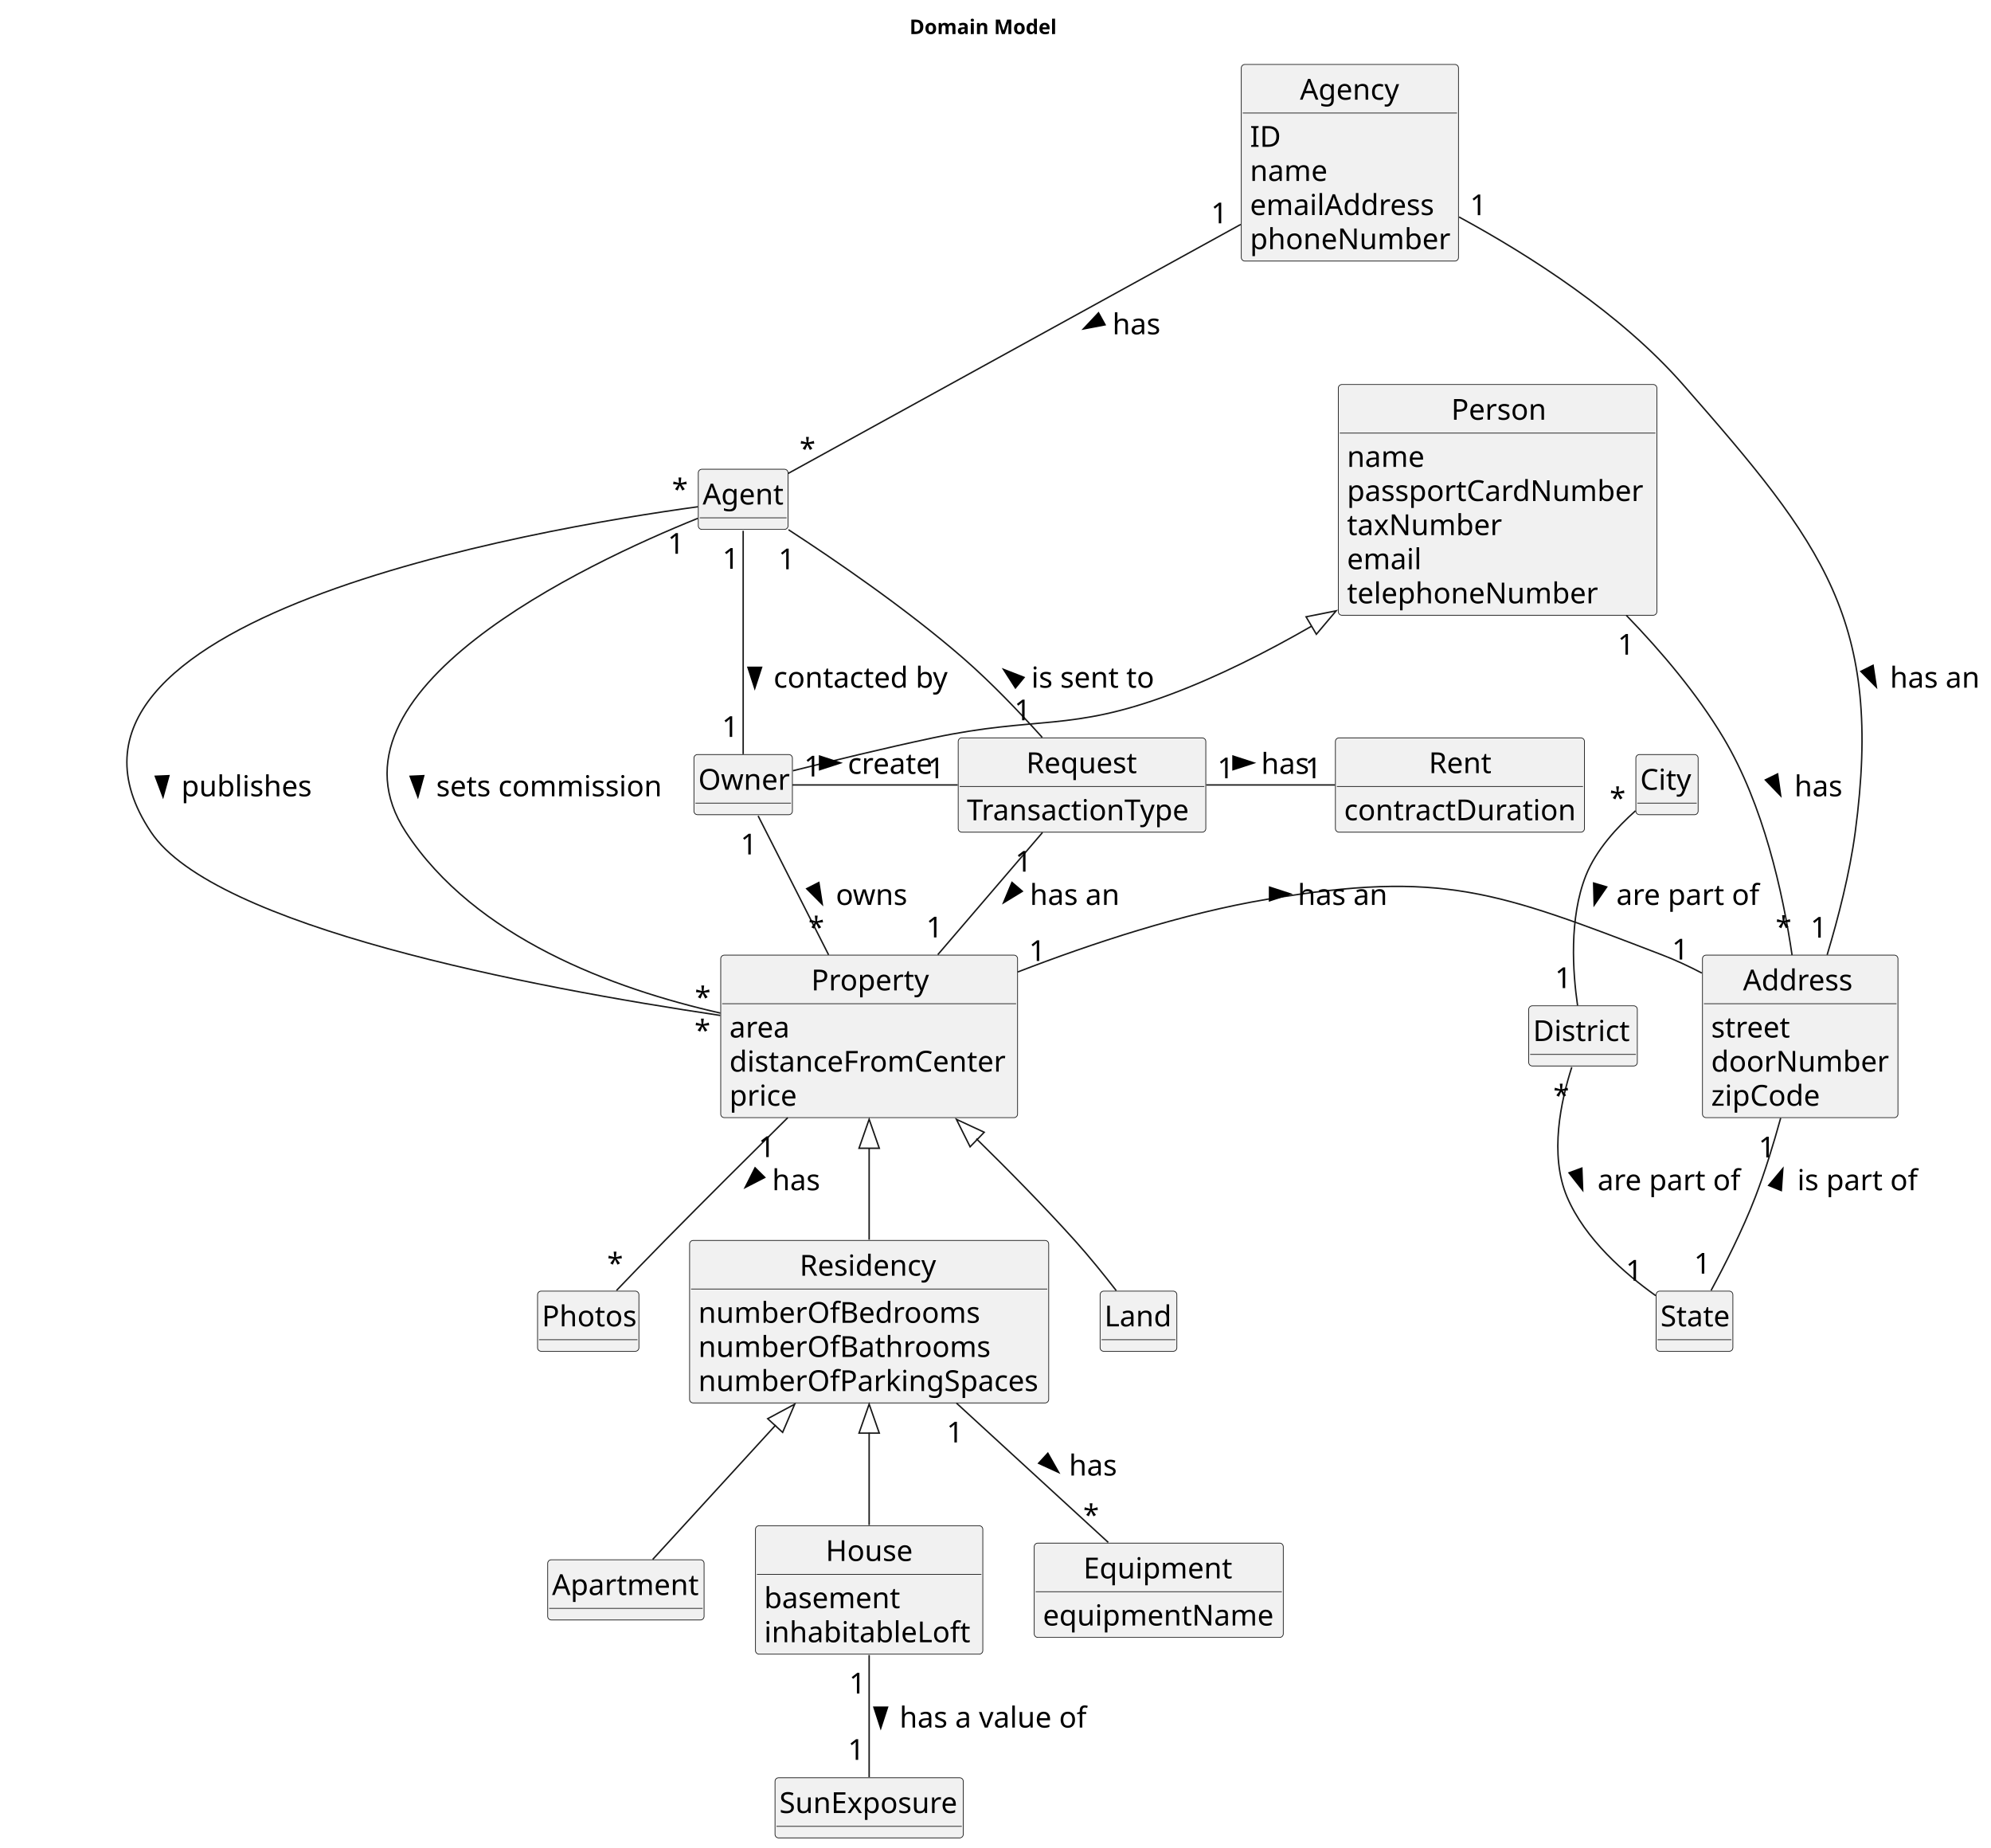
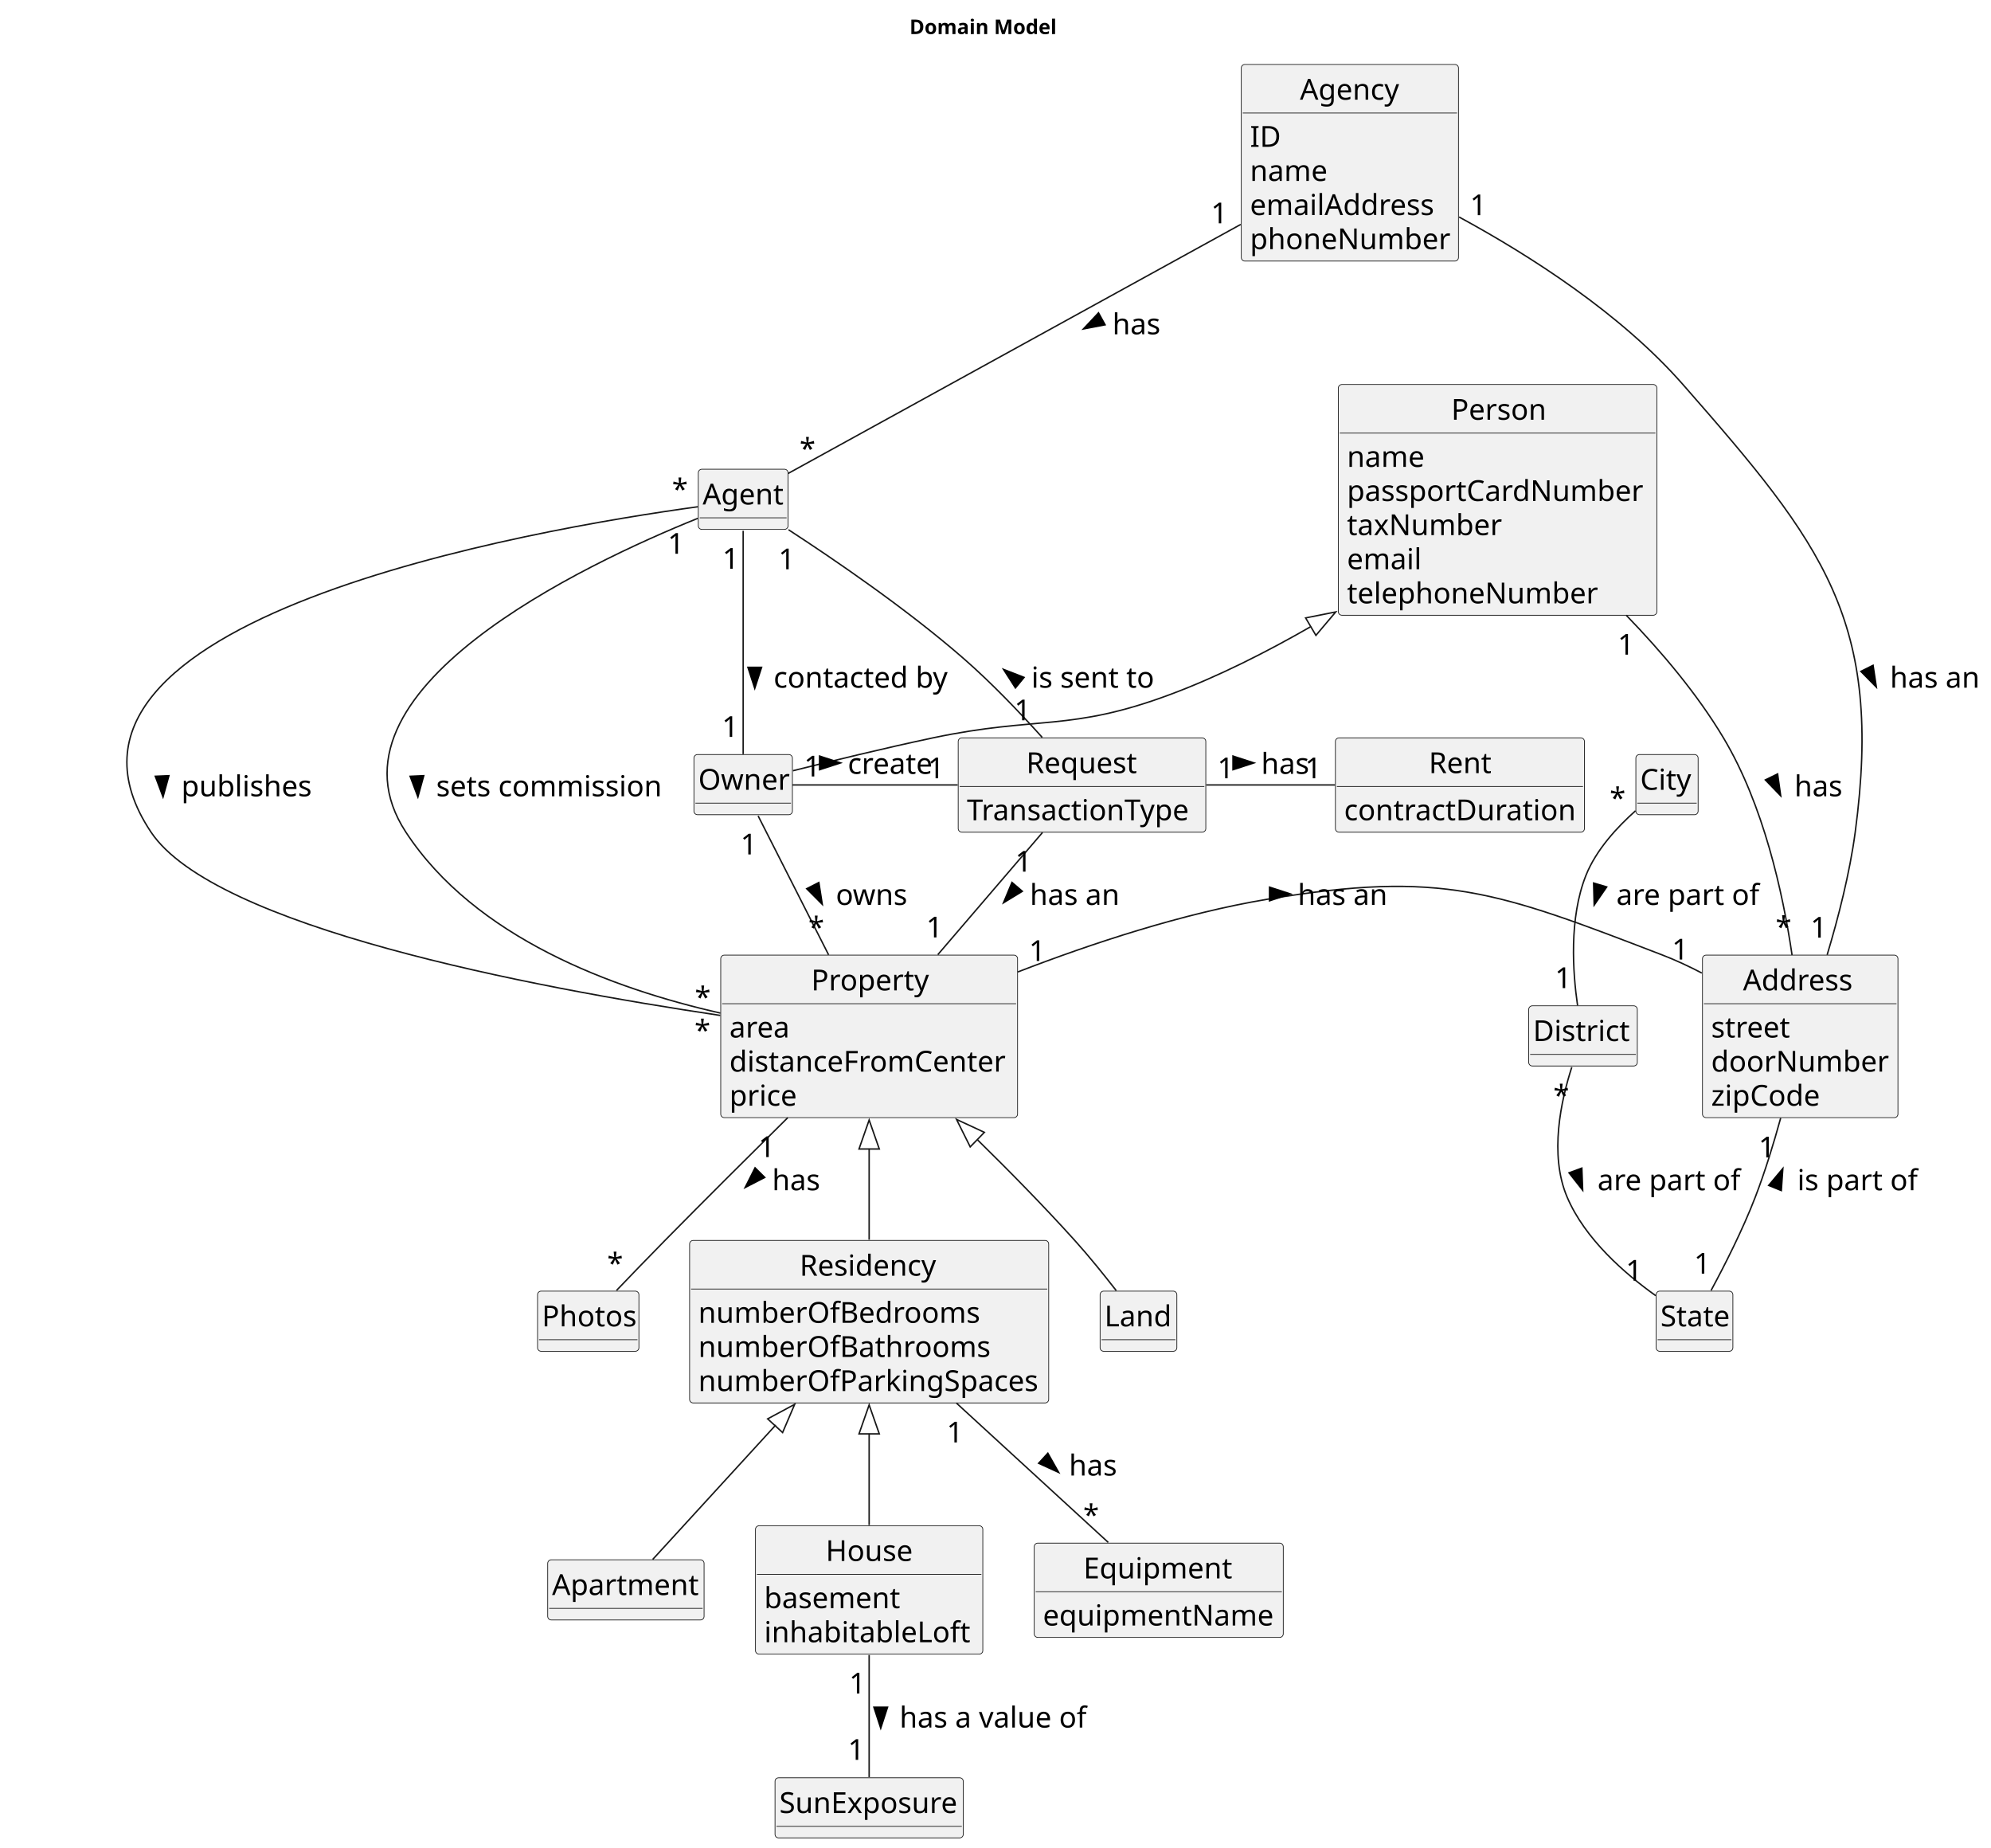
<svg xmlns="http://www.w3.org/2000/svg" contentStyleType="text/css" height="1276px" preserveAspectRatio="none" style="width:1375px;height:1276px;background:#FFFFFF;" version="1.1" viewBox="0 0 1375 1276" width="1375px" zoomAndPan="magnify">
  <defs />
  <g>
    <text fill="#000000" font-family="sans-serif" font-size="14" font-weight="bold" lengthAdjust="spacing" textLength="105" x="628.12" y="23.535">Domain Model</text>
    <g id="elem_Owner">
      <rect codeLine="10" fill="#F1F1F1" height="41.555" id="Owner" rx="2.5" ry="2.5" style="stroke:#181818;stroke-width:0.5;" width="68" x="479.24" y="520.988" />
      <text fill="#000000" font-family="sans-serif" font-size="20" lengthAdjust="spacing" textLength="62" x="482.24" y="545.324">Owner</text>
      <line style="stroke:#181818;stroke-width:0.5;" x1="480.24" x2="546.24" y1="554.543" y2="554.543" />
    </g>
    <g id="elem_Person">
      <rect codeLine="17" fill="#F1F1F1" height="159.328" id="Person" rx="2.5" ry="2.5" style="stroke:#181818;stroke-width:0.5;" width="220" x="924.24" y="265.488" />
      <text fill="#000000" font-family="sans-serif" font-size="20" lengthAdjust="spacing" textLength="64" x="1002.24" y="289.824">Person</text>
      <line style="stroke:#181818;stroke-width:0.5;" x1="925.24" x2="1143.24" y1="299.043" y2="299.043" />
      <text fill="#000000" font-family="sans-serif" font-size="20" lengthAdjust="spacing" textLength="53" x="930.24" y="322.379">name</text>
      <text fill="#000000" font-family="sans-serif" font-size="20" lengthAdjust="spacing" textLength="208" x="930.24" y="345.934">passportCardNumber</text>
      <text fill="#000000" font-family="sans-serif" font-size="20" lengthAdjust="spacing" textLength="108" x="930.24" y="369.488">taxNumber</text>
      <text fill="#000000" font-family="sans-serif" font-size="20" lengthAdjust="spacing" textLength="53" x="930.24" y="393.043">email</text>
      <text fill="#000000" font-family="sans-serif" font-size="20" lengthAdjust="spacing" textLength="173" x="930.24" y="416.598">telephoneNumber</text>
    </g>
    <g id="elem_Agent">
      <rect codeLine="14" fill="#F1F1F1" height="41.555" id="Agent" rx="2.5" ry="2.5" style="stroke:#181818;stroke-width:0.5;" width="62" x="482.24" y="323.988" />
      <text fill="#000000" font-family="sans-serif" font-size="20" lengthAdjust="spacing" textLength="56" x="485.24" y="348.324">Agent</text>
      <line style="stroke:#181818;stroke-width:0.5;" x1="483.24" x2="543.24" y1="357.543" y2="357.543" />
    </g>
    <g id="elem_Agency">
      <rect codeLine="25" fill="#F1F1F1" height="135.773" id="Agency" rx="2.5" ry="2.5" style="stroke:#181818;stroke-width:0.5;" width="150" x="857.24" y="44.488" />
      <text fill="#000000" font-family="sans-serif" font-size="20" lengthAdjust="spacing" textLength="69" x="897.74" y="68.824">Agency</text>
      <line style="stroke:#181818;stroke-width:0.5;" x1="858.24" x2="1006.24" y1="78.043" y2="78.043" />
      <text fill="#000000" font-family="sans-serif" font-size="20" lengthAdjust="spacing" textLength="21" x="863.24" y="101.379">ID</text>
      <text fill="#000000" font-family="sans-serif" font-size="20" lengthAdjust="spacing" textLength="53" x="863.24" y="124.934">name</text>
      <text fill="#000000" font-family="sans-serif" font-size="20" lengthAdjust="spacing" textLength="132" x="863.24" y="148.488">emailAddress</text>
      <text fill="#000000" font-family="sans-serif" font-size="20" lengthAdjust="spacing" textLength="138" x="863.24" y="172.043">phoneNumber</text>
    </g>
    <g id="elem_Property">
      <rect codeLine="32" fill="#F1F1F1" height="112.219" id="Property" rx="2.5" ry="2.5" style="stroke:#181818;stroke-width:0.5;" width="205" x="497.74" y="659.488" />
      <text fill="#000000" font-family="sans-serif" font-size="20" lengthAdjust="spacing" textLength="80" x="560.24" y="683.824">Property</text>
      <line style="stroke:#181818;stroke-width:0.5;" x1="498.74" x2="701.74" y1="693.043" y2="693.043" />
      <text fill="#000000" font-family="sans-serif" font-size="20" lengthAdjust="spacing" textLength="41" x="503.74" y="716.379">area</text>
      <text fill="#000000" font-family="sans-serif" font-size="20" lengthAdjust="spacing" textLength="193" x="503.74" y="739.934">distanceFromCenter</text>
      <text fill="#000000" font-family="sans-serif" font-size="20" lengthAdjust="spacing" textLength="48" x="503.74" y="763.488">price</text>
    </g>
    <g id="elem_Photos">
      <rect codeLine="38" fill="#F1F1F1" height="41.555" id="Photos" rx="2.5" ry="2.5" style="stroke:#181818;stroke-width:0.5;" width="70" x="371.24" y="891.488" />
      <text fill="#000000" font-family="sans-serif" font-size="20" lengthAdjust="spacing" textLength="64" x="374.24" y="915.824">Photos</text>
      <line style="stroke:#181818;stroke-width:0.5;" x1="372.24" x2="440.24" y1="925.043" y2="925.043" />
    </g>
    <g id="elem_Rent">
      <rect codeLine="41" fill="#F1F1F1" height="65.109" id="Rent" rx="2.5" ry="2.5" style="stroke:#181818;stroke-width:0.5;" width="172" x="922.24" y="509.488" />
      <text fill="#000000" font-family="sans-serif" font-size="20" lengthAdjust="spacing" textLength="43" x="986.74" y="533.824">Rent</text>
      <line style="stroke:#181818;stroke-width:0.5;" x1="923.24" x2="1093.24" y1="543.043" y2="543.043" />
      <text fill="#000000" font-family="sans-serif" font-size="20" lengthAdjust="spacing" textLength="160" x="928.24" y="566.379">contractDuration</text>
    </g>
    <g id="elem_Address">
      <rect codeLine="45" fill="#F1F1F1" height="112.219" id="Address" rx="2.5" ry="2.5" style="stroke:#181818;stroke-width:0.5;" width="135" x="1175.74" y="659.488" />
      <text fill="#000000" font-family="sans-serif" font-size="20" lengthAdjust="spacing" textLength="79" x="1203.74" y="683.824">Address</text>
      <line style="stroke:#181818;stroke-width:0.5;" x1="1176.74" x2="1309.74" y1="693.043" y2="693.043" />
      <text fill="#000000" font-family="sans-serif" font-size="20" lengthAdjust="spacing" textLength="54" x="1181.74" y="716.379">street</text>
      <text fill="#000000" font-family="sans-serif" font-size="20" lengthAdjust="spacing" textLength="123" x="1181.74" y="739.934">doorNumber</text>
      <text fill="#000000" font-family="sans-serif" font-size="20" lengthAdjust="spacing" textLength="80" x="1181.74" y="763.488">zipCode</text>
    </g>
    <g id="elem_City">
      <rect codeLine="51" fill="#F1F1F1" height="41.555" id="City" rx="2.5" ry="2.5" style="stroke:#181818;stroke-width:0.5;" width="43" x="1129.74" y="520.988" />
      <text fill="#000000" font-family="sans-serif" font-size="20" lengthAdjust="spacing" textLength="37" x="1132.74" y="545.324">City</text>
      <line style="stroke:#181818;stroke-width:0.5;" x1="1130.74" x2="1171.74" y1="554.543" y2="554.543" />
    </g>
    <g id="elem_District">
      <rect codeLine="54" fill="#F1F1F1" height="41.555" id="District" rx="2.5" ry="2.5" style="stroke:#181818;stroke-width:0.5;" width="75" x="1055.74" y="694.488" />
      <text fill="#000000" font-family="sans-serif" font-size="20" lengthAdjust="spacing" textLength="69" x="1058.74" y="718.824">District</text>
      <line style="stroke:#181818;stroke-width:0.5;" x1="1056.74" x2="1129.74" y1="728.043" y2="728.043" />
    </g>
    <g id="elem_State">
      <rect codeLine="57" fill="#F1F1F1" height="41.555" id="State" rx="2.5" ry="2.5" style="stroke:#181818;stroke-width:0.5;" width="53" x="1143.74" y="891.488" />
      <text fill="#000000" font-family="sans-serif" font-size="20" lengthAdjust="spacing" textLength="47" x="1146.74" y="915.824">State</text>
      <line style="stroke:#181818;stroke-width:0.5;" x1="1144.74" x2="1195.74" y1="925.043" y2="925.043" />
    </g>
    <g id="elem_Apartment">
      <rect codeLine="60" fill="#F1F1F1" height="41.555" id="Apartment" rx="2.5" ry="2.5" style="stroke:#181818;stroke-width:0.5;" width="108" x="378.24" y="1076.988" />
      <text fill="#000000" font-family="sans-serif" font-size="20" lengthAdjust="spacing" textLength="102" x="381.24" y="1101.324">Apartment</text>
      <line style="stroke:#181818;stroke-width:0.5;" x1="379.24" x2="485.24" y1="1110.543" y2="1110.543" />
    </g>
    <g id="elem_Residency">
      <rect codeLine="68" fill="#F1F1F1" height="112.219" id="Residency" rx="2.5" ry="2.5" style="stroke:#181818;stroke-width:0.5;" width="248" x="476.24" y="856.488" />
      <text fill="#000000" font-family="sans-serif" font-size="20" lengthAdjust="spacing" textLength="96" x="552.24" y="880.824">Residency</text>
      <line style="stroke:#181818;stroke-width:0.5;" x1="477.24" x2="723.24" y1="890.043" y2="890.043" />
      <text fill="#000000" font-family="sans-serif" font-size="20" lengthAdjust="spacing" textLength="195" x="482.24" y="913.379">numberOfBedrooms</text>
      <text fill="#000000" font-family="sans-serif" font-size="20" lengthAdjust="spacing" textLength="201" x="482.24" y="936.934">numberOfBathrooms</text>
      <text fill="#000000" font-family="sans-serif" font-size="20" lengthAdjust="spacing" textLength="236" x="482.24" y="960.488">numberOfParkingSpaces</text>
    </g>
    <g id="elem_House">
      <rect codeLine="63" fill="#F1F1F1" height="88.664" id="House" rx="2.5" ry="2.5" style="stroke:#181818;stroke-width:0.5;" width="157" x="521.74" y="1053.488" />
      <text fill="#000000" font-family="sans-serif" font-size="20" lengthAdjust="spacing" textLength="60" x="570.24" y="1077.824">House</text>
      <line style="stroke:#181818;stroke-width:0.5;" x1="522.74" x2="677.74" y1="1087.043" y2="1087.043" />
      <text fill="#000000" font-family="sans-serif" font-size="20" lengthAdjust="spacing" textLength="94" x="527.74" y="1110.379">basement</text>
      <text fill="#000000" font-family="sans-serif" font-size="20" lengthAdjust="spacing" textLength="145" x="527.74" y="1133.934">inhabitableLoft</text>
    </g>
    <g id="elem_Land">
      <rect codeLine="75" fill="#F1F1F1" height="41.555" id="Land" rx="2.5" ry="2.5" style="stroke:#181818;stroke-width:0.5;" width="53" x="759.74" y="891.488" />
      <text fill="#000000" font-family="sans-serif" font-size="20" lengthAdjust="spacing" textLength="47" x="762.74" y="915.824">Land</text>
      <line style="stroke:#181818;stroke-width:0.5;" x1="760.74" x2="811.74" y1="925.043" y2="925.043" />
    </g>
    <g id="elem_Equipment">
      <rect codeLine="78" fill="#F1F1F1" height="65.109" id="Equipment" rx="2.5" ry="2.5" style="stroke:#181818;stroke-width:0.5;" width="172" x="714.24" y="1065.488" />
      <text fill="#000000" font-family="sans-serif" font-size="20" lengthAdjust="spacing" textLength="104" x="748.24" y="1089.824">Equipment</text>
      <line style="stroke:#181818;stroke-width:0.5;" x1="715.24" x2="885.24" y1="1099.043" y2="1099.043" />
      <text fill="#000000" font-family="sans-serif" font-size="20" lengthAdjust="spacing" textLength="160" x="720.24" y="1122.379">equipmentName</text>
    </g>
    <g id="elem_SunExposure">
      <rect codeLine="82" fill="#F1F1F1" height="41.555" id="SunExposure" rx="2.5" ry="2.5" style="stroke:#181818;stroke-width:0.5;" width="130" x="535.24" y="1227.488" />
      <text fill="#000000" font-family="sans-serif" font-size="20" lengthAdjust="spacing" textLength="124" x="538.24" y="1251.824">SunExposure</text>
      <line style="stroke:#181818;stroke-width:0.5;" x1="536.24" x2="664.24" y1="1261.043" y2="1261.043" />
    </g>
    <g id="elem_Request">
      <rect codeLine="85" fill="#F1F1F1" height="65.109" id="Request" rx="2.5" ry="2.5" style="stroke:#181818;stroke-width:0.5;" width="171" x="661.74" y="509.488" />
      <text fill="#000000" font-family="sans-serif" font-size="20" lengthAdjust="spacing" textLength="77" x="708.74" y="533.824">Request</text>
      <line style="stroke:#181818;stroke-width:0.5;" x1="662.74" x2="831.74" y1="543.043" y2="543.043" />
      <text fill="#000000" font-family="sans-serif" font-size="20" lengthAdjust="spacing" textLength="159" x="667.74" y="566.379">TransactionType</text>
    </g>
    <g id="link_Person_Owner">
-       <path d="M905.89,432.298 C874.94,450.108 841.25,467.168 808.24,479.488 C738.82,505.398 716.74,494.158 644.24,509.488 C611.29,516.458 573.96,525.558 547.6,532.178 " fill="none" id="Person-backto-Owner" style="stroke:#181818;stroke-width:1.0;" />
-       <polygon fill="none" points="901.98,425.888,922.76,421.758,909.09,437.948,901.98,425.888" style="stroke:#181818;stroke-width:1.0;" />
+       <path d="M905.45,432.548 C874.63,450.268 841.1,467.228 808.24,479.488 C738.82,505.398 716.74,494.158 644.24,509.488 C611.29,516.458 573.96,525.558 547.6,532.178 " fill="none" id="Person-backto-Owner" style="stroke:#181818;stroke-width:1.0;" />
+       <polygon fill="none" points="901.67,426.648,922.46,422.528,908.78,438.708,901.67,426.648" style="stroke:#181818;stroke-width:1.0;" />
    </g>
    <g id="link_Residency_Apartment">
      <path d="M535.71,983.968 C505.27,1017.228 471.21,1054.428 450.76,1076.758 " fill="none" id="Residency-backto-Apartment" style="stroke:#181818;stroke-width:1.0;" />
-       <polygon fill="none" points="530.17,979.568,548.84,969.548,540.49,989.018,530.17,979.568" style="stroke:#181818;stroke-width:1.0;" />
+       <polygon fill="none" points="530.14,979.688,548.81,969.658,540.47,989.138,530.14,979.688" style="stroke:#181818;stroke-width:1.0;" />
    </g>
    <g id="link_Residency_House">
-       <path d="M600.24,989.248 C600.24,1010.968 600.24,1033.918 600.24,1053.038 " fill="none" id="Residency-backto-House" style="stroke:#181818;stroke-width:1.0;" />
-       <polygon fill="none" points="593.24,989.548,600.24,969.548,607.24,989.548,593.24,989.548" style="stroke:#181818;stroke-width:1.0;" />
+       <path d="M600.24,989.918 C600.24,1011.438 600.24,1034.118 600.24,1053.038 " fill="none" id="Residency-backto-House" style="stroke:#181818;stroke-width:1.0;" />
+       <polygon fill="none" points="593.24,990.058,600.24,970.058,607.24,990.058,593.24,990.058" style="stroke:#181818;stroke-width:1.0;" />
    </g>
    <g id="link_Property_Residency">
-       <path d="M600.24,792.728 C600.24,813.828 600.24,836.318 600.24,855.988 " fill="none" id="Property-backto-Residency" style="stroke:#181818;stroke-width:1.0;" />
-       <polygon fill="none" points="593.24,792.848,600.24,772.848,607.24,792.848,593.24,792.848" style="stroke:#181818;stroke-width:1.0;" />
+       <path d="M600.24,793.068 C600.24,814.068 600.24,836.428 600.24,855.988 " fill="none" id="Property-backto-Residency" style="stroke:#181818;stroke-width:1.0;" />
+       <polygon fill="none" points="593.24,793.358,600.24,773.358,607.24,793.358,593.24,793.358" style="stroke:#181818;stroke-width:1.0;" />
    </g>
    <g id="link_Property_Land">
-       <path d="M674.26,786.228 C696.66,808.178 720.95,832.868 742.24,856.488 C752.23,867.568 762.69,880.578 770.91,891.168 " fill="none" id="Property-backto-Land" style="stroke:#181818;stroke-width:1.0;" />
-       <polygon fill="none" points="669.96,791.828,660.49,772.868,679.71,781.788,669.96,791.828" style="stroke:#181818;stroke-width:1.0;" />
+       <path d="M674.9,786.858 C697.12,808.648 721.15,833.098 742.24,856.488 C752.23,867.568 762.69,880.578 770.91,891.168 " fill="none" id="Property-backto-Land" style="stroke:#181818;stroke-width:1.0;" />
+       <polygon fill="none" points="670.04,791.888,660.58,772.928,679.8,781.848,670.04,791.888" style="stroke:#181818;stroke-width:1.0;" />
    </g>
    <g id="link_Agency_Agent">
      <path codeLine="89" d="M856.85,154.958 C763.78,206.158 609.8,290.868 544.29,326.908 " fill="none" id="Agency-Agent" style="stroke:#181818;stroke-width:1.0;" />
      <polygon fill="#000000" points="748.231,227.122,763.177,224.266,758.644,216.026,748.231,227.122" style="stroke:#000000;stroke-width:1.0;" />
      <text fill="#000000" font-family="sans-serif" font-size="20" lengthAdjust="spacing" textLength="33" x="768.24" y="230.824">has</text>
      <text fill="#000000" font-family="sans-serif" font-size="20" lengthAdjust="spacing" textLength="13" x="836.301" y="154.185">1</text>
      <text fill="#000000" font-family="sans-serif" font-size="20" lengthAdjust="spacing" textLength="10" x="552.176" y="316.883">*</text>
    </g>
    <g id="link_Agent_Owner">
      <path codeLine="90" d="M513.24,366.488 C513.24,404.038 513.24,483.418 513.24,520.758 " fill="none" id="Agent-Owner" style="stroke:#181818;stroke-width:1.0;" />
      <polygon fill="#000000" points="521.24,475.266,525.942,460.793,516.538,460.793,521.24,475.266" style="stroke:#000000;stroke-width:1.0;" />
      <text fill="#000000" font-family="sans-serif" font-size="20" lengthAdjust="spacing" textLength="122" x="534.24" y="474.824">contacted by</text>
      <text fill="#000000" font-family="sans-serif" font-size="20" lengthAdjust="spacing" textLength="13" x="498.899" y="392.734">1</text>
      <text fill="#000000" font-family="sans-serif" font-size="20" lengthAdjust="spacing" textLength="13" x="498.574" y="508.835">1</text>
    </g>
    <g id="link_Agent_Property">
      <path codeLine="91" d="M482,349.898 C370.79,365.128 6,427.118 104.24,574.488 C147.86,639.908 365.36,681.488 497.43,701.128 " fill="none" id="Agent-Property" style="stroke:#181818;stroke-width:1.0;" />
      <polygon fill="#000000" points="112.591,550.258,116.654,535.593,107.258,536.006,112.591,550.258" style="stroke:#000000;stroke-width:1.0;" />
      <text fill="#000000" font-family="sans-serif" font-size="20" lengthAdjust="spacing" textLength="93" x="125.24" y="549.824">publishes</text>
      <text fill="#000000" font-family="sans-serif" font-size="20" lengthAdjust="spacing" textLength="10" x="464.072" y="344.902">*</text>
      <text fill="#000000" font-family="sans-serif" font-size="20" lengthAdjust="spacing" textLength="10" x="479.85" y="695.658">*</text>
    </g>
    <g id="link_Agent_Property">
      <path codeLine="92" d="M481.9,357.898 C404.78,389.018 216.59,477.168 280.24,574.488 C328.04,647.568 423.31,682.728 497.53,699.508 " fill="none" id="Agent-Property-1" style="stroke:#181818;stroke-width:1.0;" />
      <polygon fill="#000000" points="288.606,550.257,292.642,535.585,283.247,536.015,288.606,550.257" style="stroke:#000000;stroke-width:1.0;" />
      <text fill="#000000" font-family="sans-serif" font-size="20" lengthAdjust="spacing" textLength="160" x="301.24" y="549.824">sets commission</text>
      <text fill="#000000" font-family="sans-serif" font-size="20" lengthAdjust="spacing" textLength="13" x="461.096" y="382.372">1</text>
      <text fill="#000000" font-family="sans-serif" font-size="20" lengthAdjust="spacing" textLength="10" x="479.62" y="718.528">*</text>
    </g>
    <g id="link_Owner_Property">
      <path codeLine="93" d="M523.56,563.338 C535.49,586.848 555.61,626.508 572.25,659.308 " fill="none" id="Owner-Property" style="stroke:#181818;stroke-width:1.0;" />
      <polygon fill="#000000" points="567.86,624.4,565.505,609.366,557.118,613.621,567.86,624.4" style="stroke:#000000;stroke-width:1.0;" />
      <text fill="#000000" font-family="sans-serif" font-size="20" lengthAdjust="spacing" textLength="49" x="577.24" y="624.824">owns</text>
      <text fill="#000000" font-family="sans-serif" font-size="20" lengthAdjust="spacing" textLength="13" x="511.396" y="589.97">1</text>
      <text fill="#000000" font-family="sans-serif" font-size="20" lengthAdjust="spacing" textLength="10" x="558.229" y="647.416">*</text>
    </g>
    <g id="link_Owner_Request">
      <path codeLine="94" d="M547.27,541.988 C577.12,541.988 621.82,541.988 661.39,541.988 " fill="none" id="Owner-Request" style="stroke:#181818;stroke-width:1.0;" />
      <polygon fill="#000000" points="580.49,526.766,566.018,522.063,566.018,531.468,580.49,526.766" style="stroke:#000000;stroke-width:1.0;" />
      <text fill="#000000" font-family="sans-serif" font-size="20" lengthAdjust="spacing" textLength="58" x="585.49" y="534.324">create</text>
      <text fill="#000000" font-family="sans-serif" font-size="20" lengthAdjust="spacing" textLength="13" x="555.249" y="536.159">1</text>
      <text fill="#000000" font-family="sans-serif" font-size="20" lengthAdjust="spacing" textLength="13" x="640.742" y="537.39">1</text>
    </g>
    <g id="link_Request_Property">
      <path codeLine="95" d="M719.94,574.848 C699.68,598.478 671.54,631.298 647.64,659.188 " fill="none" id="Request-Property" style="stroke:#181818;stroke-width:1.0;" />
      <polygon fill="#000000" points="693.033,623.339,706.022,615.412,698.882,609.291,693.033,623.339" style="stroke:#000000;stroke-width:1.0;" />
      <text fill="#000000" font-family="sans-serif" font-size="20" lengthAdjust="spacing" textLength="62" x="711.24" y="624.824">has an</text>
      <text fill="#000000" font-family="sans-serif" font-size="20" lengthAdjust="spacing" textLength="13" x="701.131" y="601.847">1</text>
      <text fill="#000000" font-family="sans-serif" font-size="20" lengthAdjust="spacing" textLength="13" x="639.625" y="647.282">1</text>
    </g>
    <g id="link_Request_Agent">
      <path codeLine="96" d="M719.76,509.148 C704.44,492.148 684.6,471.328 665.24,454.488 C625.98,420.328 576.2,386.358 544.53,365.758 " fill="none" id="Request-Agent" style="stroke:#181818;stroke-width:1.0;" />
      <polygon fill="#000000" points="693.049,462.199,701.271,475.003,707.227,467.725,693.049,462.199" style="stroke:#000000;stroke-width:1.0;" />
      <text fill="#000000" font-family="sans-serif" font-size="20" lengthAdjust="spacing" textLength="87" x="712.24" y="474.824">is sent to</text>
      <text fill="#000000" font-family="sans-serif" font-size="20" lengthAdjust="spacing" textLength="13" x="700.495" y="497.35">1</text>
      <text fill="#000000" font-family="sans-serif" font-size="20" lengthAdjust="spacing" textLength="13" x="537.573" y="393.082">1</text>
    </g>
    <g id="link_Request_Rent">
      <path codeLine="97" d="M833.06,541.988 C861.59,541.988 893.36,541.988 921.92,541.988 " fill="none" id="Request-Rent" style="stroke:#181818;stroke-width:1.0;" />
      <polygon fill="#000000" points="865.99,526.766,851.518,522.063,851.518,531.468,865.99,526.766" style="stroke:#000000;stroke-width:1.0;" />
      <text fill="#000000" font-family="sans-serif" font-size="20" lengthAdjust="spacing" textLength="33" x="870.99" y="534.324">has</text>
      <text fill="#000000" font-family="sans-serif" font-size="20" lengthAdjust="spacing" textLength="13" x="840.705" y="537.39">1</text>
      <text fill="#000000" font-family="sans-serif" font-size="20" lengthAdjust="spacing" textLength="13" x="901.233" y="537.39">1</text>
    </g>
    <g id="link_Address_State">
      <path codeLine="98" d="M1229.75,771.968 C1224.89,789.618 1218.93,809.078 1212.24,826.488 C1203.5,849.228 1190.83,874.088 1181.69,891.008 " fill="none" id="Address-State" style="stroke:#181818;stroke-width:1.0;" />
      <polygon fill="#000000" points="1231.235,806.847,1221.457,818.507,1230.177,822.028,1231.235,806.847" style="stroke:#000000;stroke-width:1.0;" />
      <text fill="#000000" font-family="sans-serif" font-size="20" lengthAdjust="spacing" textLength="86" x="1241.24" y="821.824">is part of</text>
      <text fill="#000000" font-family="sans-serif" font-size="20" lengthAdjust="spacing" textLength="13" x="1214.439" y="799.184">1</text>
      <text fill="#000000" font-family="sans-serif" font-size="20" lengthAdjust="spacing" textLength="13" x="1169.897" y="879.427">1</text>
    </g>
    <g id="link_City_District">
      <path codeLine="99" d="M1129.51,559.828 C1116.95,570.978 1102.28,586.778 1095.24,604.488 C1083.53,633.948 1086.16,671.458 1089.47,694.188 " fill="none" id="City-District" style="stroke:#181818;stroke-width:1.0;" />
      <polygon fill="#000000" points="1100.955,624.932,1109.595,612.406,1100.582,609.72,1100.955,624.932" style="stroke:#000000;stroke-width:1.0;" />
      <text fill="#000000" font-family="sans-serif" font-size="20" lengthAdjust="spacing" textLength="100" x="1116.24" y="624.824">are part of</text>
      <text fill="#000000" font-family="sans-serif" font-size="20" lengthAdjust="spacing" textLength="10" x="1111.658" y="558.173">*</text>
      <text fill="#000000" font-family="sans-serif" font-size="20" lengthAdjust="spacing" textLength="13" x="1073.838" y="682.247">1</text>
    </g>
    <g id="link_District_State">
      <path codeLine="100" d="M1085.5,736.838 C1078.11,759.618 1069.79,797.158 1082.24,826.488 C1094.61,855.618 1122.39,879.638 1143.45,894.618 " fill="none" id="District-State" style="stroke:#181818;stroke-width:1.0;" />
      <polygon fill="#000000" points="1092.998,821.775,1092.423,806.569,1083.595,809.812,1092.998,821.775" style="stroke:#000000;stroke-width:1.0;" />
      <text fill="#000000" font-family="sans-serif" font-size="20" lengthAdjust="spacing" textLength="100" x="1103.24" y="821.824">are part of</text>
      <text fill="#000000" font-family="sans-serif" font-size="20" lengthAdjust="spacing" textLength="10" x="1072.713" y="763.47">*</text>
      <text fill="#000000" font-family="sans-serif" font-size="20" lengthAdjust="spacing" textLength="13" x="1122.752" y="884.278">1</text>
    </g>
    <g id="link_Property_Photos">
      <path codeLine="101" d="M544.04,771.728 C518.09,797.378 486.96,828.348 459.24,856.488 C448.07,867.828 435.73,880.618 425.77,891.008 " fill="none" id="Property-Photos" style="stroke:#181818;stroke-width:1.0;" />
      <polygon fill="#000000" points="514.607,819.947,528.136,812.981,521.458,806.359,514.607,819.947" style="stroke:#000000;stroke-width:1.0;" />
      <text fill="#000000" font-family="sans-serif" font-size="20" lengthAdjust="spacing" textLength="33" x="533.24" y="821.824">has</text>
      <text fill="#000000" font-family="sans-serif" font-size="20" lengthAdjust="spacing" textLength="13" x="523.79" y="798.916">1</text>
      <text fill="#000000" font-family="sans-serif" font-size="20" lengthAdjust="spacing" textLength="10" x="419.312" y="879.427">*</text>
    </g>
    <g id="link_Residency_Equipment">
      <path codeLine="104" d="M660.52,968.788 C694.79,1000.238 736.5,1038.508 765.38,1065.008 " fill="none" id="Residency-Equipment" style="stroke:#181818;stroke-width:1.0;" />
      <polygon fill="#000000" points="731.135,1016.674,723.65,1003.425,717.292,1010.355,731.135,1016.674" style="stroke:#000000;stroke-width:1.0;" />
      <text fill="#000000" font-family="sans-serif" font-size="20" lengthAdjust="spacing" textLength="33" x="738.24" y="1018.824">has</text>
      <text fill="#000000" font-family="sans-serif" font-size="20" lengthAdjust="spacing" textLength="13" x="653.738" y="995.983">1</text>
      <text fill="#000000" font-family="sans-serif" font-size="20" lengthAdjust="spacing" textLength="10" x="748.031" y="1053.184">*</text>
    </g>
    <g id="link_Person_Address">
      <path codeLine="105" d="M1123.11,424.838 C1147.47,449.968 1172.13,479.178 1190.24,509.488 C1217.87,555.718 1231.23,616.168 1237.61,659.428 " fill="none" id="Person-Address" style="stroke:#181818;stroke-width:1.0;" />
      <polygon fill="#000000" points="1229.749,549.455,1227.627,534.387,1219.175,538.512,1229.749,549.455" style="stroke:#000000;stroke-width:1.0;" />
      <text fill="#000000" font-family="sans-serif" font-size="20" lengthAdjust="spacing" textLength="33" x="1239.24" y="549.824">has</text>
      <text fill="#000000" font-family="sans-serif" font-size="20" lengthAdjust="spacing" textLength="13" x="1117.189" y="452.034">1</text>
      <text fill="#000000" font-family="sans-serif" font-size="20" lengthAdjust="spacing" textLength="10" x="1226.248" y="647.13">*</text>
    </g>
    <g id="link_Property_Address">
      <path codeLine="106" d="M702.92,671.108 C753.73,651.498 816.6,630.708 875.24,620.908 C996.1,600.698 1033.86,615.518 1148.24,659.488 C1157.27,662.958 1166.43,667.238 1175.32,671.868 " fill="none" id="Property-Address" style="stroke:#181818;stroke-width:1.0;" />
      <polygon fill="#000000" points="891.24,617.279,876.775,612.553,876.76,621.957,891.24,617.279" style="stroke:#000000;stroke-width:1.0;" />
      <text fill="#000000" font-family="sans-serif" font-size="20" lengthAdjust="spacing" textLength="62" x="896.24" y="624.824">has an</text>
      <text fill="#000000" font-family="sans-serif" font-size="20" lengthAdjust="spacing" textLength="13" x="710.597" y="663.527">1</text>
      <text fill="#000000" font-family="sans-serif" font-size="20" lengthAdjust="spacing" textLength="13" x="1154.645" y="662.537">1</text>
    </g>
    <g id="link_House_SunExposure">
      <path codeLine="107" d="M600.24,1142.738 C600.24,1170.628 600.24,1205.468 600.24,1227.098 " fill="none" id="House-SunExposure" style="stroke:#181818;stroke-width:1.0;" />
      <polygon fill="#000000" points="608.24,1193.266,612.942,1178.793,603.538,1178.793,608.24,1193.266" style="stroke:#000000;stroke-width:1.0;" />
      <text fill="#000000" font-family="sans-serif" font-size="20" lengthAdjust="spacing" textLength="131" x="621.24" y="1192.824">has a value of</text>
      <text fill="#000000" font-family="sans-serif" font-size="20" lengthAdjust="spacing" textLength="13" x="586.407" y="1169.338">1</text>
      <text fill="#000000" font-family="sans-serif" font-size="20" lengthAdjust="spacing" textLength="13" x="585.574" y="1215.134">1</text>
    </g>
    <g id="link_Agency_Address">
      <path codeLine="108" d="M1007.63,149.828 C1056.62,176.428 1119.15,216.388 1162.24,265.488 C1259.31,376.098 1300.69,428.608 1281.24,574.488 C1277.45,602.948 1269.5,633.818 1261.84,659.318 " fill="none" id="Agency-Address" style="stroke:#181818;stroke-width:1.0;" />
      <polygon fill="#000000" points="1295.812,474.424,1293.558,459.375,1285.143,463.574,1295.812,474.424" style="stroke:#000000;stroke-width:1.0;" />
      <text fill="#000000" font-family="sans-serif" font-size="20" lengthAdjust="spacing" textLength="62" x="1305.24" y="474.824">has an</text>
      <text fill="#000000" font-family="sans-serif" font-size="20" lengthAdjust="spacing" textLength="13" x="1015.179" y="148.582">1</text>
      <text fill="#000000" font-family="sans-serif" font-size="20" lengthAdjust="spacing" textLength="13" x="1250.315" y="647.427">1</text>
    </g>
  </g>
</svg>
